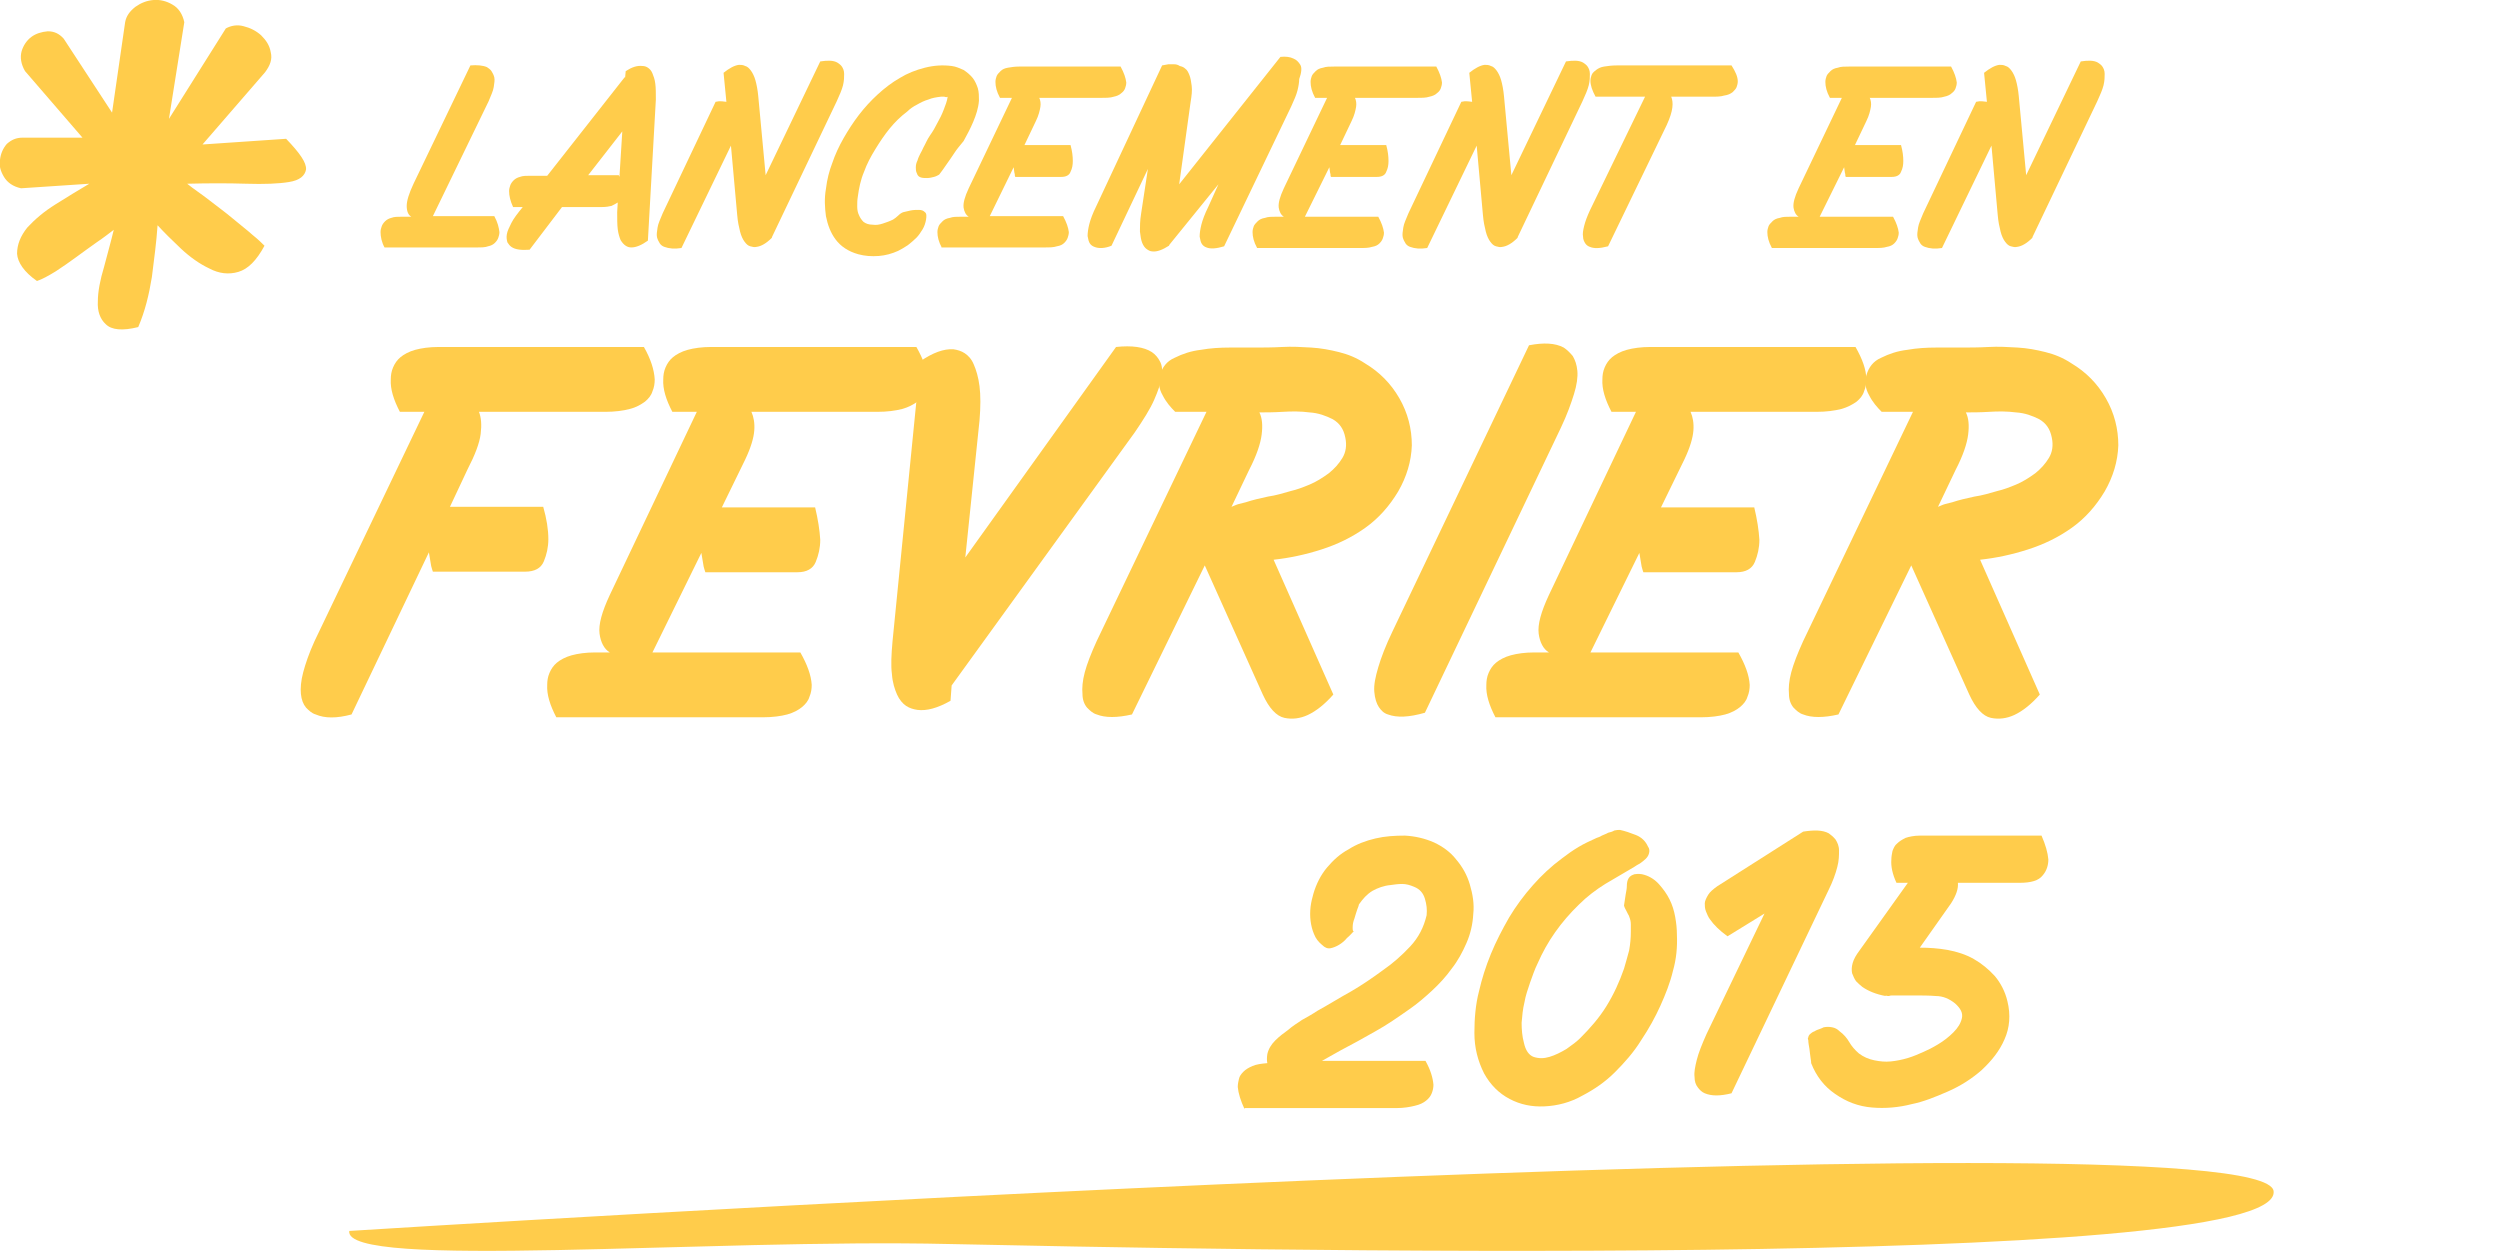
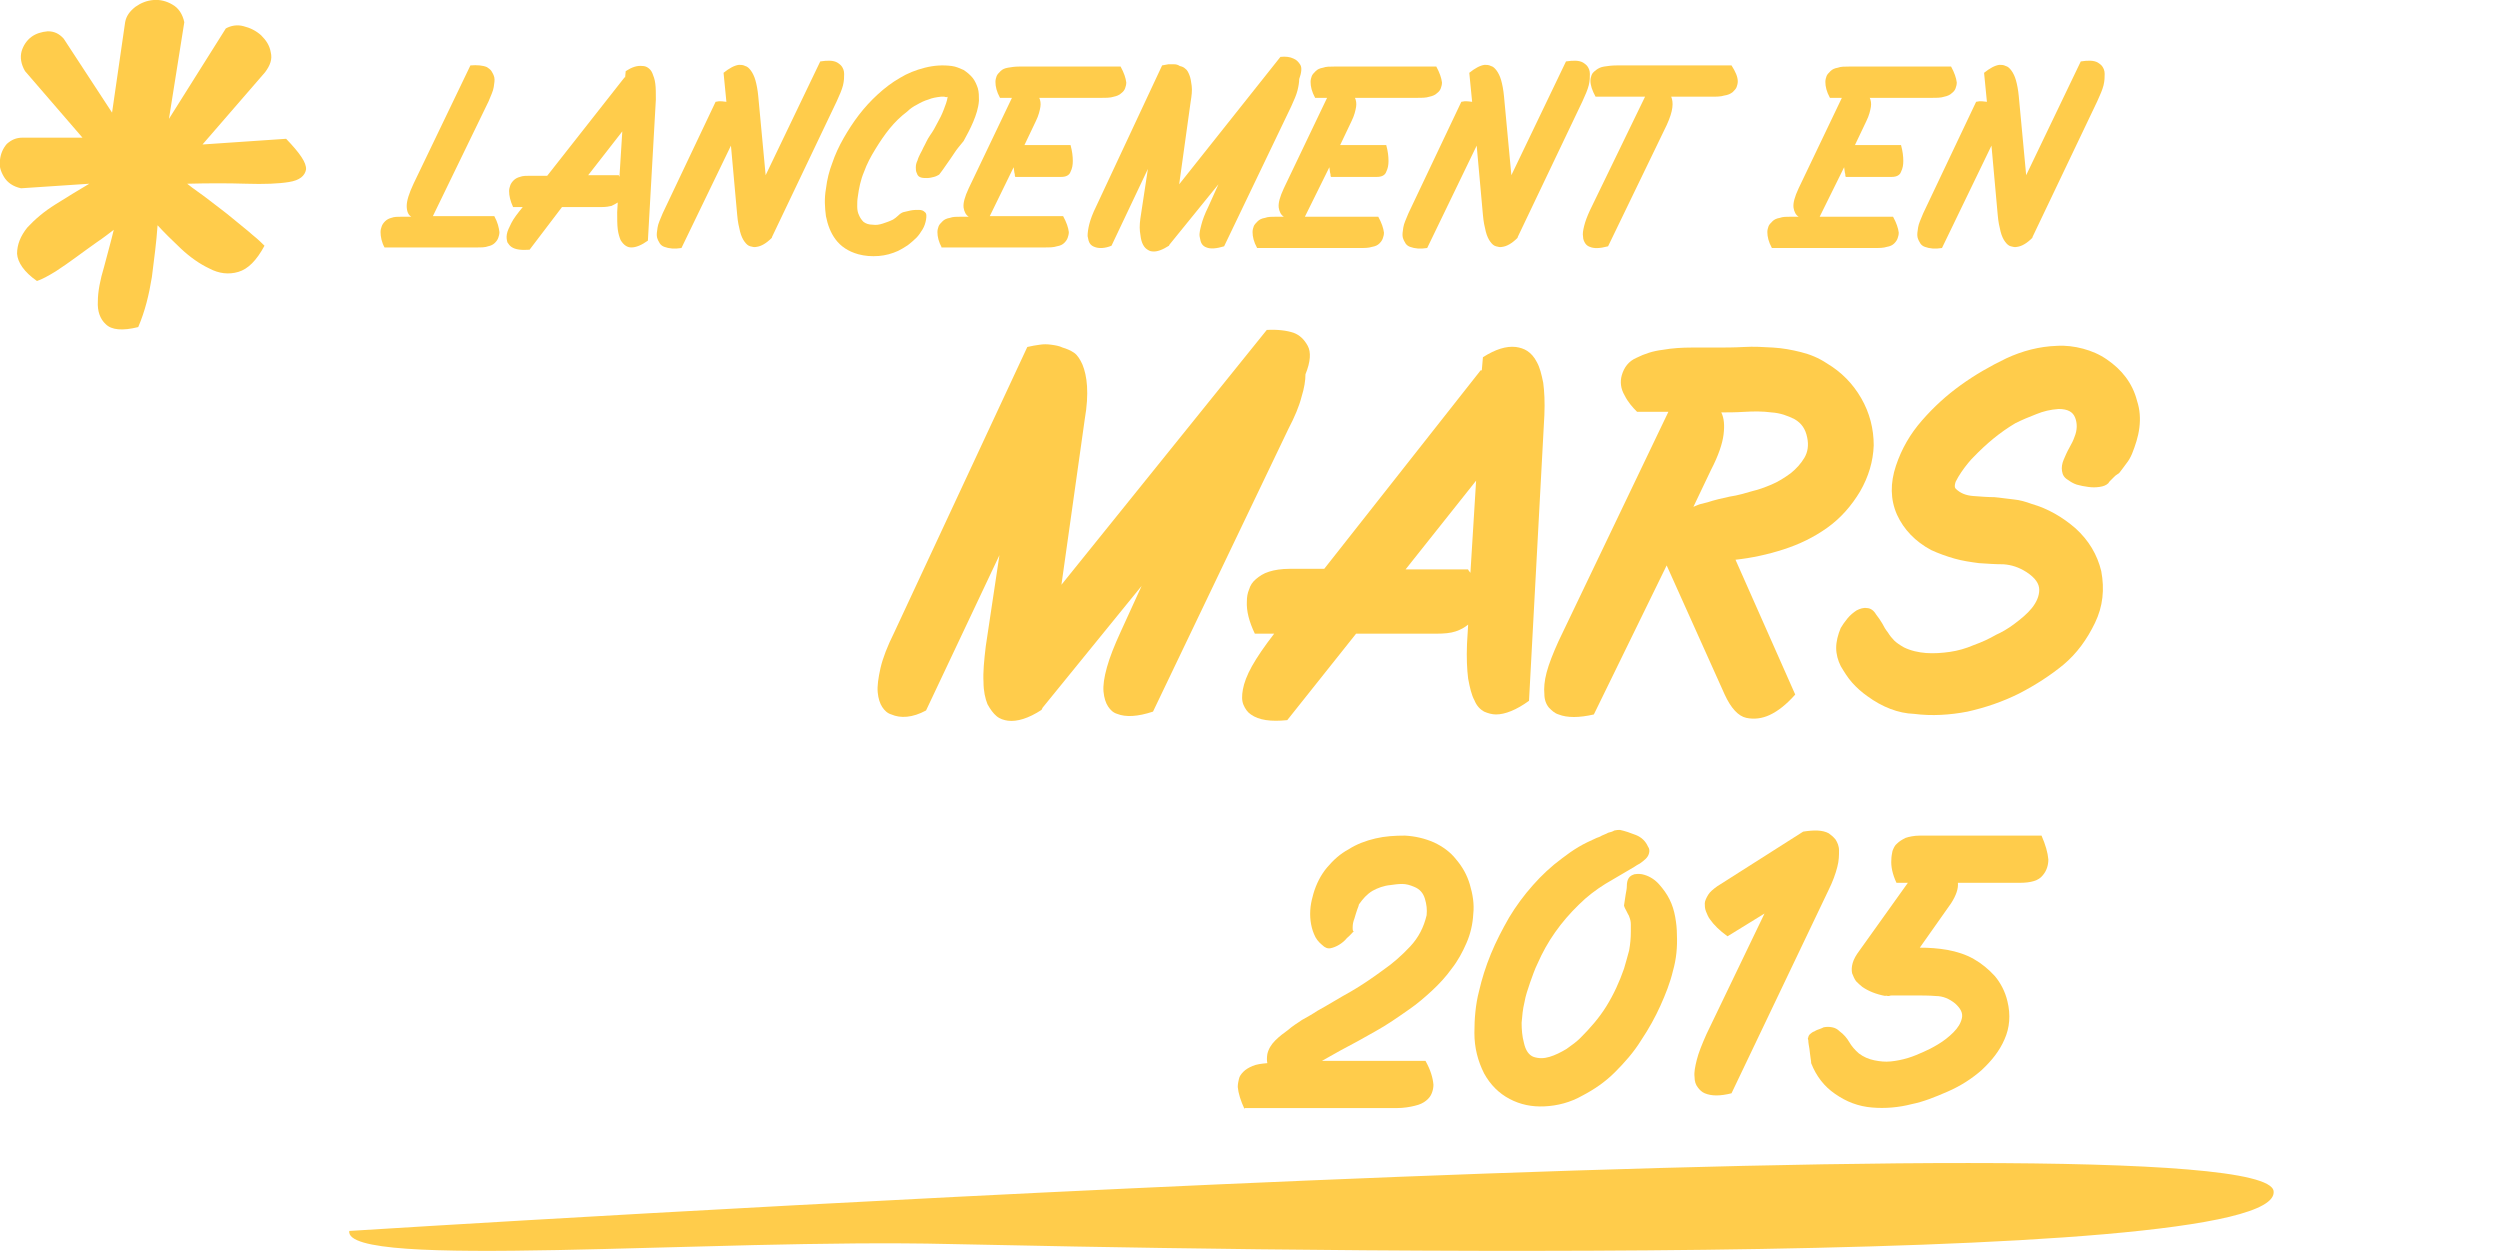
<svg xmlns="http://www.w3.org/2000/svg" version="1.1" id="Layer_1" x="0px" y="0px" viewBox="0 0 439.5 219.9" style="enable-background:new 0 0 439.5 219.9;" xml:space="preserve">
  <style type="text/css">
	.st0{fill:#FFCC4B;}
</style>
  <g>
    <g>
      <path class="st0" d="M66.9,40.8c0-0.4,0.1-0.7,0.2-1c0.1-0.3,0.3-0.6,0.6-0.9c0.3-0.3,0.7-0.5,1.1-0.6c0.5-0.2,1.1-0.2,1.9-0.2    h1.6c-0.5-0.3-0.8-0.9-0.8-1.9c0-0.9,0.4-2.2,1.2-3.9l10-20.8c1.2-0.1,2.2,0,2.9,0.3c0.3,0.2,0.6,0.4,0.8,0.7    c0.2,0.3,0.4,0.7,0.5,1.1c0.1,0.5,0,1-0.1,1.7c-0.1,0.7-0.5,1.5-0.9,2.5L76.1,38h10.8c0.6,1.1,0.8,2,0.9,2.8c0,0.4-0.1,0.7-0.2,1    c-0.1,0.3-0.3,0.6-0.6,0.9c-0.3,0.3-0.7,0.5-1.2,0.6c-0.5,0.2-1.2,0.2-2,0.2H67.6C67.1,42.6,66.9,41.6,66.9,40.8z" />
      <path class="st0" d="M93.1,43.9c-1.4,0.1-2.5,0-3.2-0.5c-0.3-0.2-0.5-0.5-0.7-0.8c-0.1-0.4-0.2-0.8-0.1-1.4c0.1-0.6,0.4-1.2,0.8-2    c0.4-0.8,1.1-1.7,2-2.8h-1.7c-0.5-1.1-0.7-2-0.7-2.8c0-0.4,0.1-0.7,0.2-1c0.1-0.3,0.3-0.6,0.6-0.9c0.3-0.3,0.7-0.5,1.1-0.6    c0.5-0.2,1.1-0.2,1.8-0.2h3l13.6-17.3h0.1l0.1-1.1c1.1-0.7,2-1,2.9-0.9c0.4,0,0.7,0.1,1,0.3c0.3,0.2,0.6,0.5,0.8,1    c0.2,0.5,0.4,1,0.5,1.8c0.1,0.7,0.1,1.7,0.1,2.8l-1.4,24.8c-1.1,0.8-2.1,1.2-2.9,1.2c-0.4,0-0.7-0.1-1-0.3c-0.3-0.2-0.6-0.5-0.9-1    c-0.2-0.5-0.4-1.1-0.5-1.9c-0.1-0.8-0.1-1.8-0.1-3l0.1-1.7c-0.3,0.2-0.7,0.4-1.1,0.6c-0.4,0.1-1,0.2-1.7,0.2h-7L93.1,43.9z     M103.4,30.8h5.4c0,0,0,0.1,0,0.1c0,0,0.1,0.1,0.1,0.2l0.5-8L103.4,30.8z" />
      <path class="st0" d="M116.8,43.4c-0.3-0.1-0.6-0.3-0.8-0.6c-0.2-0.3-0.4-0.7-0.5-1.1c-0.1-0.5,0-1,0.1-1.7    c0.1-0.7,0.5-1.5,0.9-2.5l9.3-19.6c0.2,0,0.4-0.1,0.6-0.1c0.3,0,0.7,0,1.3,0.1l-0.5-5.1c1-0.8,1.9-1.3,2.7-1.4    c0.4,0,0.7,0,1.1,0.2c0.4,0.1,0.7,0.4,1,0.8c0.3,0.4,0.6,1,0.8,1.7c0.2,0.7,0.4,1.7,0.5,2.8l1.3,13.9l9.6-20    c1.3-0.2,2.3-0.2,3,0.2c0.3,0.2,0.6,0.4,0.8,0.7c0.2,0.3,0.4,0.7,0.4,1.3c0,0.5,0,1.2-0.2,2c-0.2,0.8-0.6,1.7-1.1,2.8l-11.4,23.9    v0.1c-1,1-1.9,1.5-2.7,1.6c-0.4,0.1-0.7,0-1.1-0.1s-0.7-0.4-1-0.8s-0.6-1-0.8-1.8s-0.4-1.7-0.5-2.9l-1.1-12.2l-8.7,18    C118.6,43.8,117.6,43.7,116.8,43.4z" />
      <path class="st0" d="M150.9,44.7c-1.8-0.5-3.1-1.4-4-2.6s-1.4-2.6-1.7-4.1c-0.2-1.5-0.3-3.1,0-4.8c0.2-1.7,0.6-3.2,1.1-4.5    c0.5-1.5,1.2-3,2-4.4s1.7-2.8,2.7-4.1c1-1.3,2.1-2.5,3.3-3.6c1.2-1.1,2.5-2.1,3.9-2.9c1.3-0.8,2.8-1.4,4.4-1.8    c1.6-0.4,3.1-0.5,4.7-0.3c0.8,0.1,1.4,0.4,2.1,0.7c0.6,0.4,1.1,0.8,1.6,1.4c0.4,0.5,0.7,1.2,0.9,1.8c0.2,0.7,0.2,1.4,0.2,2.2    c-0.1,1.3-0.5,2.5-1,3.7c-0.5,1.2-1.1,2.3-1.7,3.4c-0.1,0.1-0.4,0.5-0.9,1.1c-0.5,0.6-0.9,1.3-1.4,2c-0.6,0.8-1.2,1.8-2,2.8    c-0.2,0.1-0.5,0.3-0.9,0.4c-0.4,0.1-0.8,0.2-1.2,0.2c-0.4,0-0.8,0-1.1-0.1c-0.3-0.1-0.6-0.3-0.7-0.7c-0.2-0.4-0.2-0.7-0.2-1.1    s0.1-0.8,0.3-1.2c0.1-0.4,0.3-0.8,0.5-1.2c0.2-0.4,0.4-0.7,0.5-1c0.4-0.7,0.7-1.5,1.2-2.2s0.9-1.4,1.3-2.2    c0.4-0.7,0.8-1.5,1.1-2.3c0.3-0.8,0.6-1.5,0.7-2.3c-0.1,0.1-0.3,0.1-0.6,0c-0.3,0-0.5,0-0.6,0c-0.8,0.1-1.5,0.2-2.2,0.5    c-0.7,0.2-1.3,0.5-2,0.9c-0.6,0.3-1.2,0.7-1.7,1.2c-1.2,0.9-2.2,1.9-3.1,3c-0.9,1.1-1.7,2.3-2.5,3.6c-0.8,1.3-1.5,2.6-2,4    c-0.6,1.4-0.9,2.9-1.1,4.4c-0.1,0.6-0.1,1.1-0.1,1.7c0,0.6,0.1,1.1,0.3,1.5c0.2,0.5,0.5,0.9,0.8,1.2c0.4,0.3,0.9,0.5,1.6,0.5    c0.6,0.1,1.2,0,1.8-0.2c0.6-0.2,1.2-0.4,1.8-0.7c0.3-0.2,0.6-0.4,0.9-0.7c0.3-0.3,0.6-0.5,0.9-0.6c0.4-0.1,0.8-0.2,1.3-0.3    c0.5-0.1,1-0.1,1.4-0.1c0.5,0,0.8,0.1,1.1,0.4c0.3,0.2,0.3,0.7,0.2,1.3c-0.1,0.6-0.3,1.2-0.6,1.7c-0.3,0.5-0.7,1.1-1.1,1.5    c-0.5,0.5-1,0.9-1.5,1.3c-0.6,0.4-1.1,0.7-1.7,1c-1.1,0.5-2.2,0.8-3.4,0.9C153.2,45.1,152,45,150.9,44.7z" />
      <path class="st0" d="M165.6,43.6c-0.6-1.1-0.8-2-0.8-2.8c0-0.4,0.1-0.7,0.2-1c0.1-0.3,0.4-0.6,0.7-0.9c0.3-0.3,0.7-0.5,1.3-0.6    c0.5-0.2,1.2-0.2,2-0.2h1.3c-0.5-0.3-0.8-0.9-0.9-1.6c-0.1-0.8,0.2-1.9,0.9-3.4l7.6-15.9h-2.1c-0.6-1.1-0.8-2-0.8-2.8    c0-0.4,0.1-0.7,0.2-1c0.1-0.3,0.4-0.6,0.7-0.9c0.3-0.3,0.7-0.5,1.3-0.6s1.2-0.2,2-0.2H197c0.6,1.1,0.9,2,1,2.8    c0,0.4-0.1,0.7-0.2,1c-0.1,0.3-0.3,0.6-0.7,0.9c-0.3,0.3-0.8,0.5-1.3,0.6c-0.6,0.2-1.3,0.2-2.2,0.2h-10.9c0.2,0.4,0.3,1,0.2,1.6    s-0.3,1.5-0.8,2.5l-2,4.2h8.1c0.3,1.1,0.4,2,0.4,2.8c0,0.7-0.1,1.3-0.4,1.9c-0.2,0.6-0.8,0.9-1.6,0.9h-8.1    c-0.1-0.1-0.1-0.3-0.1-0.5c-0.1-0.2-0.1-0.6-0.2-1.2L174,38h12.9c0.6,1.1,0.9,2,1,2.8c0,0.4-0.1,0.7-0.2,1    c-0.1,0.3-0.3,0.6-0.6,0.9s-0.7,0.5-1.3,0.6c-0.6,0.2-1.3,0.2-2.2,0.2H165.6z" />
-       <path class="st0" d="M192.4,43.4c-0.3-0.1-0.6-0.3-0.8-0.6c-0.2-0.3-0.3-0.7-0.4-1.3c0-0.6,0.1-1.3,0.3-2.1    c0.2-0.8,0.6-1.9,1.2-3.1l11.6-24.8c0.4-0.1,0.7-0.1,1.1-0.2c0.3,0,0.7,0,1,0c0.4,0,0.7,0.1,1,0.3c0.4,0.1,0.7,0.2,1,0.5    c0.3,0.2,0.5,0.6,0.7,1.1c0.2,0.5,0.3,1.1,0.4,1.9c0.1,0.8,0,1.7-0.2,2.9l-2,14.4L225.1,10c0.9-0.1,1.7,0,2.3,0.3    c0.5,0.2,0.9,0.6,1.2,1.1c0.3,0.5,0.2,1.4-0.2,2.5c0,0.5-0.1,1.2-0.3,2c-0.2,0.8-0.6,1.7-1.1,2.8l-11.8,24.6    c-1.3,0.4-2.4,0.5-3.1,0.2c-0.3-0.1-0.6-0.3-0.8-0.6c-0.2-0.3-0.3-0.7-0.4-1.3c0-0.6,0.1-1.3,0.3-2.1c0.2-0.8,0.6-1.9,1.2-3.1    l1.8-4l-8.6,10.6l-0.1,0.2c-1.1,0.7-2.1,1.1-2.9,1c-0.4,0-0.7-0.2-1-0.4c-0.3-0.2-0.6-0.6-0.8-1.1c-0.2-0.5-0.3-1.1-0.4-2    c0-0.8,0-1.9,0.2-3.1l1.2-7.9l-6.4,13.5C194.2,43.7,193.1,43.7,192.4,43.4z" />
+       <path class="st0" d="M192.4,43.4c-0.3-0.1-0.6-0.3-0.8-0.6c-0.2-0.3-0.3-0.7-0.4-1.3c0-0.6,0.1-1.3,0.3-2.1    c0.2-0.8,0.6-1.9,1.2-3.1l11.6-24.8c0.4-0.1,0.7-0.1,1.1-0.2c0.3,0,0.7,0,1,0c0.4,0,0.7,0.1,1,0.3c0.4,0.1,0.7,0.2,1,0.5    c0.3,0.2,0.5,0.6,0.7,1.1c0.2,0.5,0.3,1.1,0.4,1.9s0,1.7-0.2,2.9l-2,14.4L225.1,10c0.9-0.1,1.7,0,2.3,0.3c0.5,0.2,0.9,0.6,1.2,1.1    c0.3,0.5,0.2,1.4-0.2,2.5c0,0.5-0.1,1.2-0.3,2c-0.2,0.8-0.6,1.7-1.1,2.8l-11.8,24.6c-1.3,0.4-2.4,0.5-3.1,0.2    c-0.3-0.1-0.6-0.3-0.8-0.6c-0.2-0.3-0.3-0.7-0.4-1.3s0.1-1.3,0.3-2.1c0.2-0.8,0.6-1.9,1.2-3.1l1.8-4l-8.6,10.6l-0.1,0.2    c-1.1,0.7-2.1,1.1-2.9,1c-0.4,0-0.7-0.2-1-0.4c-0.3-0.2-0.6-0.6-0.8-1.1c-0.2-0.5-0.3-1.1-0.4-2s0-1.9,0.2-3.1l1.2-7.9l-6.4,13.5    C194.2,43.7,193.1,43.7,192.4,43.4z" />
      <path class="st0" d="M221,43.6c-0.6-1.1-0.8-2-0.8-2.8c0-0.4,0.1-0.7,0.2-1c0.1-0.3,0.4-0.6,0.7-0.9c0.3-0.3,0.7-0.5,1.3-0.6    c0.5-0.2,1.2-0.2,2-0.2h1.3c-0.5-0.3-0.8-0.9-0.9-1.6c-0.1-0.8,0.2-1.9,0.9-3.4l7.6-15.9h-2.1c-0.6-1.1-0.8-2-0.8-2.8    c0-0.4,0.1-0.7,0.2-1c0.1-0.3,0.4-0.6,0.7-0.9c0.3-0.3,0.7-0.5,1.3-0.6c0.5-0.2,1.2-0.2,2-0.2h17.9c0.6,1.1,0.9,2,1,2.8    c0,0.4-0.1,0.7-0.2,1c-0.1,0.3-0.3,0.6-0.7,0.9c-0.3,0.3-0.8,0.5-1.3,0.6c-0.6,0.2-1.3,0.2-2.2,0.2h-10.9c0.2,0.4,0.3,1,0.2,1.6    s-0.3,1.5-0.8,2.5l-2,4.2h8.1c0.3,1.1,0.4,2,0.4,2.8c0,0.7-0.1,1.3-0.4,1.9c-0.2,0.6-0.8,0.9-1.6,0.9H234    c-0.1-0.1-0.1-0.3-0.1-0.5c-0.1-0.2-0.1-0.6-0.2-1.2l-4.3,8.7h12.9c0.6,1.1,0.9,2,1,2.8c0,0.4-0.1,0.7-0.2,1    c-0.1,0.3-0.3,0.6-0.6,0.9c-0.3,0.3-0.7,0.5-1.3,0.6c-0.6,0.2-1.3,0.2-2.2,0.2H221z" />
      <path class="st0" d="M247.9,43.4c-0.3-0.1-0.6-0.3-0.8-0.6c-0.2-0.3-0.4-0.7-0.5-1.1c-0.1-0.5,0-1,0.1-1.7    c0.1-0.7,0.5-1.5,0.9-2.5l9.3-19.6c0.2,0,0.4-0.1,0.6-0.1c0.3,0,0.7,0,1.3,0.1l-0.5-5.1c1-0.8,1.9-1.3,2.7-1.4    c0.4,0,0.7,0,1.1,0.2c0.4,0.1,0.7,0.4,1,0.8c0.3,0.4,0.6,1,0.8,1.7c0.2,0.7,0.4,1.7,0.5,2.8l1.3,13.9l9.6-20    c1.3-0.2,2.3-0.2,3,0.2c0.3,0.2,0.6,0.4,0.8,0.7c0.2,0.3,0.4,0.7,0.4,1.3c0,0.5,0,1.2-0.2,2c-0.2,0.8-0.6,1.7-1.1,2.8l-11.4,23.9    v0.1c-1,1-1.9,1.5-2.7,1.6c-0.4,0.1-0.7,0-1.1-0.1c-0.4-0.1-0.7-0.4-1-0.8c-0.3-0.4-0.6-1-0.8-1.8c-0.2-0.8-0.4-1.7-0.5-2.9    l-1.1-12.2l-8.7,18C249.7,43.8,248.7,43.7,247.9,43.4z" />
      <path class="st0" d="M279.5,43.4c-0.3-0.1-0.6-0.3-0.8-0.6c-0.2-0.3-0.4-0.7-0.4-1.2c-0.1-0.5,0-1.1,0.2-1.9s0.5-1.6,1-2.7l9.7-20    h-8.7c-0.6-1.1-0.9-2-0.9-2.8c0-0.4,0.1-0.7,0.2-1c0.1-0.3,0.4-0.6,0.8-0.9c0.4-0.3,0.8-0.5,1.4-0.6s1.4-0.2,2.3-0.2h20.1    c0.7,1.1,1.1,2,1.1,2.8c0,0.4-0.1,0.7-0.2,1c-0.1,0.3-0.4,0.6-0.7,0.9c-0.4,0.3-0.8,0.5-1.5,0.6c-0.6,0.2-1.4,0.2-2.4,0.2h-6.9    c0.2,0.5,0.3,1.1,0.2,1.9s-0.4,1.8-1,3.1l-10.3,21.3C281.2,43.7,280.2,43.7,279.5,43.4z" />
      <path class="st0" d="M311.5,43.6c-0.6-1.1-0.8-2-0.8-2.8c0-0.4,0.1-0.7,0.2-1c0.1-0.3,0.4-0.6,0.7-0.9c0.3-0.3,0.7-0.5,1.3-0.6    c0.5-0.2,1.2-0.2,2-0.2h1.3c-0.5-0.3-0.8-0.9-0.9-1.6c-0.1-0.8,0.2-1.9,0.9-3.4l7.6-15.9h-2.1c-0.6-1.1-0.8-2-0.8-2.8    c0-0.4,0.1-0.7,0.2-1c0.1-0.3,0.4-0.6,0.7-0.9c0.3-0.3,0.7-0.5,1.3-0.6c0.5-0.2,1.2-0.2,2-0.2h17.9c0.6,1.1,0.9,2,1,2.8    c0,0.4-0.1,0.7-0.2,1c-0.1,0.3-0.3,0.6-0.7,0.9c-0.3,0.3-0.8,0.5-1.3,0.6c-0.6,0.2-1.3,0.2-2.2,0.2h-10.9c0.2,0.4,0.3,1,0.2,1.6    s-0.3,1.5-0.8,2.5l-2,4.2h8.1c0.3,1.1,0.4,2,0.4,2.8c0,0.7-0.1,1.3-0.4,1.9c-0.2,0.6-0.8,0.9-1.6,0.9h-8.1    c-0.1-0.1-0.1-0.3-0.1-0.5c-0.1-0.2-0.1-0.6-0.2-1.2l-4.3,8.7h12.9c0.6,1.1,0.9,2,1,2.8c0,0.4-0.1,0.7-0.2,1    c-0.1,0.3-0.3,0.6-0.6,0.9c-0.3,0.3-0.7,0.5-1.3,0.6c-0.6,0.2-1.3,0.2-2.2,0.2H311.5z" />
      <path class="st0" d="M338.4,43.4c-0.3-0.1-0.6-0.3-0.8-0.6c-0.2-0.3-0.4-0.7-0.5-1.1c-0.1-0.5,0-1,0.1-1.7    c0.1-0.7,0.5-1.5,0.9-2.5l9.3-19.6c0.2,0,0.4-0.1,0.6-0.1c0.3,0,0.7,0,1.3,0.1l-0.5-5.1c1-0.8,1.9-1.3,2.7-1.4    c0.4,0,0.7,0,1.1,0.2c0.4,0.1,0.7,0.4,1,0.8c0.3,0.4,0.6,1,0.8,1.7c0.2,0.7,0.4,1.7,0.5,2.8l1.3,13.9l9.6-20    c1.3-0.2,2.3-0.2,3,0.2c0.3,0.2,0.6,0.4,0.8,0.7c0.2,0.3,0.4,0.7,0.4,1.3c0,0.5,0,1.2-0.2,2c-0.2,0.8-0.6,1.7-1.1,2.8l-11.4,23.9    v0.1c-1,1-1.9,1.5-2.7,1.6c-0.4,0.1-0.7,0-1.1-0.1c-0.4-0.1-0.7-0.4-1-0.8c-0.3-0.4-0.6-1-0.8-1.8c-0.2-0.8-0.4-1.7-0.5-2.9    l-1.1-12.2l-8.7,18C340.2,43.8,339.2,43.7,338.4,43.4z" />
    </g>
    <g>
      <path class="st0" d="M218.8,195c-0.7-1.5-1.1-2.8-1.2-3.9c0-0.5,0.1-1,0.2-1.4c0.1-0.5,0.4-0.9,0.8-1.3c0.4-0.4,0.9-0.7,1.6-1    c0.7-0.3,1.5-0.4,2.6-0.5c-0.1-0.4-0.1-1,0-1.6c0.2-0.9,0.7-1.7,1.4-2.4s1.5-1.3,2.2-1.8c0.8-0.7,1.6-1.2,2.5-1.8    c0.9-0.5,1.8-1,2.7-1.6c2-1.1,3.9-2.3,5.9-3.4c1.9-1.1,3.8-2.4,5.7-3.8c1.6-1.1,3.2-2.5,4.7-4.1c1.5-1.6,2.4-3.4,2.9-5.5    c0.1-1,0-1.9-0.3-2.9c-0.3-1-0.9-1.7-1.9-2.1c-0.7-0.3-1.4-0.5-2.1-0.5c-0.7,0-1.4,0.1-2.1,0.2c-1.1,0.1-2.2,0.5-3.1,1    c-1,0.6-1.7,1.4-2.4,2.4c0,0.1-0.1,0.4-0.3,0.9c-0.2,0.5-0.3,1-0.5,1.6c-0.2,0.5-0.3,1-0.3,1.5c0,0.5,0,0.7,0.2,0.7    c-0.3,0.3-0.7,0.8-1.2,1.2c-0.4,0.5-0.9,0.9-1.4,1.2c-0.5,0.3-1,0.5-1.5,0.6c-0.5,0.1-1-0.1-1.5-0.6c-0.6-0.5-1.1-1.1-1.4-1.9    c-0.3-0.7-0.5-1.5-0.6-2.3c-0.1-0.8-0.1-1.6,0-2.5c0.1-0.8,0.3-1.6,0.5-2.3c0.5-1.7,1.3-3.3,2.4-4.6c1.1-1.3,2.3-2.4,3.8-3.2    c1.4-0.9,3-1.5,4.7-1.9c1.7-0.4,3.4-0.5,5.2-0.5c1.8,0.1,3.5,0.5,5.1,1.2c1.5,0.7,2.9,1.7,3.9,3c1.1,1.3,1.9,2.7,2.4,4.4    s0.8,3.4,0.6,5.2c-0.1,1.8-0.5,3.5-1.2,5.1c-0.7,1.6-1.5,3.1-2.6,4.5c-1,1.4-2.2,2.7-3.5,3.9c-1.3,1.2-2.6,2.3-3.9,3.2    c-2,1.4-4,2.8-6,3.9c-2.1,1.2-4.1,2.3-6.2,3.4l-3.2,1.8h18.2c0.9,1.6,1.3,3,1.4,4.2c0,0.5-0.1,1-0.3,1.5c-0.2,0.5-0.5,0.9-1,1.3    c-0.5,0.4-1.1,0.7-2,0.9c-0.8,0.2-1.9,0.4-3.2,0.4H218.8z" />
      <path class="st0" d="M271.5,194.5c-2.2,0.1-4.2-0.3-6.1-1.3c-1.9-1-3.4-2.5-4.5-4.5c-1.1-2.2-1.7-4.5-1.7-7.1c0-2.5,0.2-5,0.8-7.3    c0.5-2.2,1.2-4.4,2.1-6.6c0.9-2.2,2-4.3,3.2-6.4c1.2-2,2.6-3.9,4.2-5.7c1.5-1.7,3.2-3.3,5.1-4.7c0.9-0.7,1.9-1.4,2.9-2    c1-0.6,2.1-1.1,3.2-1.6c0.3-0.1,0.6-0.2,0.9-0.4c0.4-0.2,0.8-0.3,1.1-0.5c0.4-0.1,0.8-0.2,1.1-0.4c0.4-0.1,0.7-0.1,1-0.1    c0.9,0.2,1.8,0.5,2.8,0.9c1,0.4,1.7,1.1,2.1,2c0.3,0.4,0.3,0.8,0.2,1.2c-0.1,0.4-0.3,0.7-0.6,1c-0.3,0.3-0.6,0.5-1,0.8    c-0.4,0.2-0.7,0.4-1,0.6c-1.7,1-3.4,2-5.1,3c-1.6,1-3.2,2.2-4.6,3.6c-3.2,3.1-5.6,6.5-7.3,10.4c-0.5,1-0.9,2.2-1.3,3.3    c-0.4,1.2-0.8,2.3-1,3.5c-0.3,1.2-0.4,2.4-0.5,3.6c0,1.2,0.1,2.4,0.4,3.5c0.3,1.4,0.9,2.2,1.7,2.5c0.9,0.3,1.8,0.3,2.8,0    c1-0.3,2-0.8,3-1.4c1-0.7,1.8-1.3,2.4-1.9c1.7-1.7,3.3-3.5,4.6-5.6c1.3-2.1,2.3-4.3,3.1-6.6c0.3-1,0.6-2.1,0.9-3.2    c0.2-1.1,0.3-2.2,0.3-3.3c0-0.4,0-0.9,0-1.3c0-0.5-0.1-0.9-0.3-1.4c0-0.1-0.1-0.2-0.2-0.4c-0.1-0.2-0.2-0.4-0.3-0.6    c-0.1-0.2-0.3-0.5-0.4-0.9c0.1-0.7,0.2-1.4,0.3-2c0.1-0.5,0.2-1,0.2-1.5c0-0.5,0.1-0.7,0.1-0.8c0.2-0.7,0.6-1,1.2-1.2    c0.6-0.1,1.2-0.1,1.8,0.1c1,0.3,1.9,0.9,2.6,1.7c0.7,0.8,1.3,1.6,1.8,2.6c0.5,1,0.8,2,1,3.1c0.2,1.1,0.3,2.1,0.3,3.1    c0.1,2.2-0.1,4.3-0.7,6.4c-0.5,2.1-1.3,4.1-2.2,6.1c-0.9,2-2,4-3.4,6.1c-1.3,2.1-2.9,3.9-4.6,5.6c-1.7,1.7-3.6,3-5.7,4.1    C276.1,193.8,273.8,194.4,271.5,194.5z" />
      <path class="st0" d="M299.7,192.2c-0.5-0.2-0.9-0.6-1.2-1c-0.4-0.5-0.6-1.1-0.6-1.9c-0.1-0.8,0.1-1.8,0.4-3    c0.3-1.2,0.9-2.7,1.7-4.5l10.2-21.2l-6.5,4c-1.4-1-2.4-2-3.1-3c-0.3-0.4-0.5-0.9-0.7-1.4s-0.2-1-0.2-1.4s0.3-1,0.6-1.5    c0.3-0.5,0.9-1,1.6-1.5l15.1-9.6c1.9-0.3,3.4-0.3,4.5,0.3c0.4,0.3,0.8,0.6,1.2,1.1c0.3,0.5,0.6,1.1,0.6,1.9s0,1.8-0.3,2.9    c-0.3,1.2-0.8,2.6-1.6,4.2l-17,35.6C302.4,192.7,300.9,192.7,299.7,192.2z" />
      <path class="st0" d="M317.9,182.4c0-0.2,0.1-0.4,0.3-0.6c0.2-0.2,0.5-0.4,0.8-0.5c0.3-0.2,0.6-0.3,0.9-0.4    c0.3-0.1,0.5-0.2,0.7-0.3c0.5-0.1,1-0.1,1.5,0c0.5,0.1,0.9,0.3,1.3,0.7c0.7,0.5,1.3,1.2,1.7,1.9c0.4,0.7,1,1.4,1.7,2    c0.8,0.6,1.7,1,2.7,1.2c1,0.2,1.9,0.3,2.9,0.2s2-0.3,3-0.6c1-0.3,1.9-0.7,2.8-1.1c0.7-0.3,1.5-0.7,2.5-1.3c1-0.6,1.9-1.3,2.7-2.1    s1.3-1.6,1.5-2.5c0.2-0.9-0.2-1.7-1.2-2.6c-1-0.8-2.1-1.3-3.4-1.3c-1.2-0.1-2.5-0.1-3.7-0.1h-3.9c-0.2,0-0.4,0-0.6,0.1    c-0.2,0-0.4,0-0.6-0.1v0.1c-1.7-0.3-3.1-0.9-4.1-1.6c-0.4-0.3-0.8-0.7-1.1-1c-0.3-0.4-0.5-0.9-0.7-1.4c-0.1-0.5-0.1-1.1,0.1-1.8    c0.2-0.7,0.6-1.4,1.2-2.2l8.5-11.9h-2c-0.7-1.5-1-2.9-0.9-4.1c0-0.5,0.1-1,0.2-1.5c0.2-0.5,0.4-1,0.8-1.3c0.4-0.4,0.9-0.7,1.5-1    c0.6-0.2,1.5-0.4,2.5-0.4h21.4c0.7,1.6,1.1,3,1.2,4.2c0,1-0.3,2-1,2.8c-0.7,0.9-2,1.3-4.1,1.3h-10.8c0.1,1-0.3,2.2-1.2,3.6    l-5.5,7.8c1.6,0,3.2,0.1,4.9,0.4c1.6,0.3,3.2,0.8,4.6,1.6c1.4,0.8,2.6,1.8,3.7,3c1,1.2,1.8,2.7,2.2,4.4c0.6,2.4,0.4,4.7-0.5,6.7    c-0.9,2.1-2.3,3.8-4,5.4c-1.7,1.5-3.7,2.8-6,3.8s-4.3,1.8-6.3,2.2c-2.3,0.6-4.7,0.8-7,0.6c-2.4-0.2-4.5-1-6.5-2.4    c-1.9-1.3-3.3-3.1-4.2-5.4c0-0.1,0-0.4-0.1-0.9s-0.1-1-0.2-1.6c-0.1-0.6-0.2-1.1-0.2-1.5C317.8,182.6,317.8,182.4,317.9,182.4z" />
    </g>
    <path class="st0" d="M61.4,216.4c0,0,336.5-21.3,338.3-7c1.8,14.2-190.7,10.2-232.8,9.3C124.8,217.7,60.4,223.3,61.4,216.4z" />
    <g>
-       <path class="st0" d="M55.5,125.6c-0.7-0.2-1.2-0.7-1.7-1.2c-0.5-0.6-0.8-1.4-0.9-2.4c-0.1-1,0-2.3,0.4-3.8s1-3.3,2-5.5l19.3-40.3    h-4.3c-1.1-2.1-1.7-4-1.6-5.7c0-0.7,0.1-1.4,0.4-2.1c0.3-0.7,0.7-1.3,1.3-1.8c0.6-0.5,1.5-1,2.6-1.3c1.1-0.3,2.5-0.5,4.1-0.5h36.1    c1.2,2.1,1.8,4,1.9,5.7c0,0.7-0.1,1.4-0.4,2.1c-0.2,0.7-0.7,1.3-1.3,1.8c-0.7,0.5-1.5,1-2.7,1.3c-1.1,0.3-2.6,0.5-4.3,0.5H84.2    c0.4,1,0.5,2.3,0.3,3.9c-0.2,1.6-1,3.7-2.3,6.2l-3.1,6.6h16.4c0.6,2.1,0.9,4,0.9,5.7c0,1.4-0.3,2.7-0.8,3.9    c-0.5,1.2-1.6,1.8-3.3,1.8H76.1c-0.1-0.3-0.2-0.6-0.3-1c-0.1-0.5-0.2-1.3-0.4-2.4l-13.6,28.5C59.2,126.3,57.1,126.3,55.5,125.6z" />
-       <path class="st0" d="M97.8,126.1c-1.1-2.1-1.7-4-1.6-5.7c0-0.7,0.1-1.4,0.4-2.1c0.3-0.7,0.7-1.3,1.3-1.8c0.6-0.5,1.5-1,2.6-1.3    c1.1-0.3,2.5-0.5,4.1-0.5h2.6c-1-0.6-1.6-1.8-1.8-3.3c-0.2-1.6,0.4-3.8,1.8-6.8l15.3-32.2h-4.3c-1.1-2.1-1.7-4-1.6-5.7    c0-0.7,0.1-1.4,0.4-2.1c0.3-0.7,0.7-1.3,1.3-1.8c0.6-0.5,1.5-1,2.6-1.3c1.1-0.3,2.5-0.5,4.1-0.5h36.1c1.2,2.1,1.9,4,1.9,5.7    c0,0.7-0.1,1.4-0.4,2.1c-0.2,0.7-0.7,1.3-1.3,1.8c-0.7,0.5-1.6,1-2.7,1.3c-1.2,0.3-2.6,0.5-4.4,0.5h-22.1c0.4,0.9,0.6,2,0.5,3.3    c-0.1,1.3-0.6,3-1.6,5.1l-4.1,8.4h16.4c0.5,2.1,0.8,4,0.9,5.7c0,1.4-0.3,2.7-0.8,3.9c-0.5,1.2-1.6,1.8-3.2,1.8H124    c-0.1-0.3-0.2-0.6-0.3-1c-0.1-0.5-0.2-1.3-0.4-2.4l-8.6,17.5h26c1.2,2.1,1.9,4,2,5.7c0,0.7-0.1,1.4-0.4,2.1    c-0.2,0.7-0.7,1.3-1.3,1.8c-0.6,0.5-1.5,1-2.6,1.3c-1.1,0.3-2.6,0.5-4.3,0.5H97.8z" />
-       <path class="st0" d="M161.3,124.8c-0.7-0.1-1.4-0.3-2-0.7c-0.6-0.4-1.2-1.1-1.6-2c-0.4-0.9-0.8-2.1-0.9-3.6    c-0.2-1.5-0.1-3.4,0.1-5.7l4.9-49.3c2.2-1.5,4.1-2.2,5.8-2.1c0.7,0.1,1.4,0.3,2,0.7c0.6,0.4,1.2,1,1.6,2c0.4,0.9,0.8,2.2,1,3.8    c0.2,1.6,0.2,3.6,0,6L169.7,98l26.5-37c2.8-0.3,4.9,0,6.3,0.9c0.6,0.4,1.1,1,1.4,1.6c0.4,0.7,0.5,1.6,0.3,2.7    c-0.1,1.1-0.6,2.5-1.3,4.1c-0.7,1.6-1.9,3.5-3.4,5.7l-32.2,44.5l-0.2,2.7C164.8,124.5,162.9,125,161.3,124.8z" />
-       <path class="st0" d="M199,125.6c-2.6,0.6-4.7,0.6-6.2,0c-0.7-0.2-1.2-0.7-1.7-1.2c-0.5-0.6-0.8-1.4-0.8-2.4c-0.1-1,0-2.3,0.4-3.8    s1.1-3.3,2.1-5.5l19.3-40.3h-5.5c-0.8-0.8-1.6-1.7-2.2-2.9c-0.7-1.2-0.8-2.4-0.5-3.5c0.4-1.4,1.2-2.5,2.6-3.1    c1.4-0.7,2.9-1.2,4.6-1.4c1.7-0.3,3.4-0.4,5.1-0.4c1.7,0,3.1,0,4.1,0c1.7,0,3.3,0,5.1-0.1c1.7-0.1,3.4,0,5.1,0.1    c1.7,0.1,3.3,0.4,4.9,0.8c1.6,0.4,3.1,1,4.6,2c2.5,1.5,4.5,3.5,6,6.1c1.5,2.6,2.2,5.4,2.2,8.3c-0.1,2.8-0.9,5.5-2.4,8.1    c-1.5,2.5-3.4,4.7-5.8,6.4c-2.4,1.7-4.9,2.9-7.7,3.8c-2.8,0.9-5.6,1.5-8.4,1.8l10.5,23.7c-1.5,1.7-3,2.9-4.5,3.6    c-1.3,0.6-2.7,0.8-4.1,0.5c-1.4-0.3-2.7-1.7-3.8-4.1l-10.2-22.7L199,125.6z M221.4,72.5c0.5,1,0.6,2.3,0.4,3.9    c-0.2,1.6-0.9,3.7-2.2,6.2l-3.1,6.5c0.5-0.2,0.9-0.4,1.3-0.5c0.4-0.1,0.8-0.2,1.2-0.3c1.2-0.4,2.5-0.7,3.9-1    c1.4-0.2,2.7-0.6,4.1-1c0.9-0.2,2-0.6,3.2-1.1c1.2-0.5,2.3-1.2,3.4-2c1-0.8,1.8-1.7,2.4-2.7c0.6-1,0.8-2.2,0.5-3.6    c-0.3-1.5-1-2.5-2.2-3.2c-1.2-0.6-2.5-1.1-4.1-1.2c-1.5-0.2-3.1-0.2-4.7-0.1c-1.6,0.1-3,0.1-4.1,0.1H221.4z" />
-       <path class="st0" d="M244,125.6c-0.7-0.2-1.2-0.7-1.6-1.3c-0.4-0.6-0.7-1.5-0.8-2.7s0.2-2.6,0.7-4.3c0.5-1.7,1.3-3.8,2.5-6.3    l24-50.3c2.6-0.5,4.6-0.4,6.1,0.4c0.6,0.4,1.1,0.9,1.6,1.5c0.4,0.7,0.7,1.5,0.8,2.6c0.1,1.1-0.1,2.5-0.6,4.1s-1.2,3.6-2.3,5.9    l-23.9,50.1C247.7,126.1,245.6,126.2,244,125.6z" />
-       <path class="st0" d="M262.9,126.1c-1.1-2.1-1.7-4-1.6-5.7c0-0.7,0.1-1.4,0.4-2.1c0.3-0.7,0.7-1.3,1.3-1.8c0.6-0.5,1.5-1,2.6-1.3    c1.1-0.3,2.5-0.5,4.1-0.5h2.6c-1-0.6-1.6-1.8-1.8-3.3c-0.2-1.6,0.4-3.8,1.8-6.8l15.3-32.2h-4.3c-1.1-2.1-1.7-4-1.6-5.7    c0-0.7,0.1-1.4,0.4-2.1c0.3-0.7,0.7-1.3,1.3-1.8c0.6-0.5,1.5-1,2.6-1.3c1.1-0.3,2.5-0.5,4.1-0.5h36.1c1.2,2.1,1.9,4,1.9,5.7    c0,0.7-0.1,1.4-0.4,2.1c-0.2,0.7-0.7,1.3-1.3,1.8c-0.7,0.5-1.6,1-2.7,1.3c-1.2,0.3-2.6,0.5-4.4,0.5h-22.1c0.4,0.9,0.6,2,0.5,3.3    c-0.1,1.3-0.6,3-1.6,5.1l-4.1,8.4h16.4c0.5,2.1,0.8,4,0.9,5.7c0,1.4-0.3,2.7-0.8,3.9c-0.5,1.2-1.6,1.8-3.2,1.8h-16.4    c-0.1-0.3-0.2-0.6-0.3-1c-0.1-0.5-0.2-1.3-0.4-2.4l-8.6,17.5h26c1.2,2.1,1.9,4,2,5.7c0,0.7-0.1,1.4-0.4,2.1    c-0.2,0.7-0.7,1.3-1.3,1.8c-0.6,0.5-1.5,1-2.6,1.3c-1.1,0.3-2.6,0.5-4.3,0.5H262.9z" />
-       <path class="st0" d="M323.2,125.6c-2.6,0.6-4.7,0.6-6.2,0c-0.7-0.2-1.2-0.7-1.7-1.2c-0.5-0.6-0.8-1.4-0.8-2.4    c-0.1-1,0-2.3,0.4-3.8s1.1-3.3,2.1-5.5l19.3-40.3h-5.5c-0.8-0.8-1.6-1.7-2.2-2.9c-0.7-1.2-0.8-2.4-0.5-3.5    c0.4-1.4,1.2-2.5,2.6-3.1c1.4-0.7,2.9-1.2,4.6-1.4c1.7-0.3,3.4-0.4,5.1-0.4c1.7,0,3.1,0,4.1,0c1.7,0,3.3,0,5.1-0.1    c1.7-0.1,3.4,0,5.1,0.1c1.7,0.1,3.3,0.4,4.9,0.8c1.6,0.4,3.1,1,4.6,2c2.5,1.5,4.5,3.5,6,6.1c1.5,2.6,2.2,5.4,2.2,8.3    c-0.1,2.8-0.9,5.5-2.4,8.1c-1.5,2.5-3.4,4.7-5.8,6.4c-2.4,1.7-4.9,2.9-7.7,3.8c-2.8,0.9-5.6,1.5-8.4,1.8l10.5,23.7    c-1.5,1.7-3,2.9-4.5,3.6c-1.3,0.6-2.7,0.8-4.1,0.5c-1.4-0.3-2.7-1.7-3.8-4.1l-10.2-22.7L323.2,125.6z M345.6,72.5    c0.5,1,0.6,2.3,0.4,3.9c-0.2,1.6-0.9,3.7-2.2,6.2l-3.1,6.5c0.5-0.2,0.9-0.4,1.3-0.5c0.4-0.1,0.8-0.2,1.2-0.3    c1.2-0.4,2.5-0.7,3.9-1c1.4-0.2,2.7-0.6,4.1-1c0.9-0.2,2-0.6,3.2-1.1c1.2-0.5,2.3-1.2,3.4-2c1-0.8,1.8-1.7,2.4-2.7    c0.6-1,0.8-2.2,0.5-3.6c-0.3-1.5-1-2.5-2.2-3.2c-1.2-0.6-2.5-1.1-4.1-1.2c-1.5-0.2-3.1-0.2-4.7-0.1c-1.6,0.1-3,0.1-4.1,0.1H345.6z    " />
+       <path class="st0" d="M156.7,125.6c-0.7-0.2-1.2-0.7-1.6-1.3s-0.7-1.5-0.8-2.6c-0.1-1.1,0.1-2.5,0.5-4.3c0.4-1.7,1.2-3.8,2.4-6.2    l23.4-50.2c0.8-0.2,1.5-0.3,2.2-0.4c0.6-0.1,1.3-0.1,2,0c0.7,0.1,1.4,0.2,2,0.5c0.7,0.2,1.4,0.5,2,0.9c0.6,0.4,1.1,1.2,1.5,2.1    c0.4,1,0.7,2.2,0.8,3.8c0.1,1.6,0,3.5-0.4,5.8l-4.1,29.1l36.1-44.8c1.9-0.1,3.5,0.1,4.7,0.5c1.1,0.4,1.9,1.2,2.5,2.3    c0.6,1.1,0.5,2.8-0.4,5c0,1.1-0.2,2.4-0.7,4c-0.4,1.6-1.2,3.5-2.3,5.6l-23.8,49.7c-2.7,0.9-4.8,1-6.3,0.4    c-0.7-0.2-1.2-0.7-1.6-1.3c-0.4-0.6-0.7-1.5-0.8-2.6c-0.1-1.1,0.1-2.5,0.6-4.3s1.3-3.8,2.4-6.2l3.7-8.1l-17.4,21.4l-0.2,0.4    c-2.3,1.5-4.3,2.1-5.9,1.9c-0.7-0.1-1.4-0.3-2-0.8s-1.1-1.2-1.6-2.1c-0.4-1-0.7-2.3-0.7-3.9c-0.1-1.7,0.1-3.8,0.4-6.3l2.4-16    l-12.9,27.3C160.4,126.2,158.3,126.3,156.7,125.6z" />
+       <path class="st0" d="M226.3,126.6c-2.9,0.3-5,0-6.4-1c-0.6-0.4-1-1-1.3-1.7s-0.3-1.6-0.1-2.7c0.2-1.1,0.7-2.5,1.6-4.1    c0.9-1.6,2.2-3.5,3.9-5.7h-3.4c-1-2.1-1.5-4-1.4-5.7c0-0.7,0.1-1.4,0.4-2.1c0.2-0.7,0.6-1.3,1.2-1.8c0.6-0.5,1.3-1,2.3-1.3    c0.9-0.3,2.2-0.5,3.6-0.5h6.1l27.5-34.9h0.2l0.2-2.3c2.2-1.4,4.1-2,5.8-1.8c0.7,0.1,1.4,0.3,2,0.7c0.6,0.4,1.2,1,1.7,2    c0.5,0.9,0.8,2.1,1.1,3.6c0.2,1.5,0.3,3.4,0.2,5.7l-2.7,50.2c-2.2,1.6-4.2,2.4-5.8,2.4c-0.7,0-1.4-0.2-2.1-0.5    c-0.7-0.4-1.3-1-1.7-2c-0.5-0.9-0.8-2.2-1.1-3.8c-0.2-1.6-0.3-3.6-0.2-6.1l0.2-3.4c-0.6,0.5-1.3,0.9-2.2,1.2    c-0.9,0.3-2,0.4-3.4,0.4h-14.1L226.3,126.6z M247.1,100.1h11c0,0.1,0,0.1,0.1,0.2c0.1,0.1,0.1,0.2,0.3,0.4l1-16.2L247.1,100.1z" />
+       <path class="st0" d="M280.2,125.6c-2.6,0.6-4.7,0.6-6.2,0c-0.7-0.2-1.2-0.7-1.7-1.2c-0.5-0.6-0.8-1.4-0.8-2.4    c-0.1-1,0-2.3,0.4-3.8s1.1-3.3,2.1-5.5l19.3-40.3h-5.5c-0.8-0.8-1.6-1.7-2.2-2.9c-0.7-1.2-0.8-2.4-0.5-3.5    c0.4-1.4,1.2-2.5,2.6-3.1c1.4-0.7,2.9-1.2,4.6-1.4c1.7-0.3,3.4-0.4,5.1-0.4c1.7,0,3.1,0,4.1,0c1.7,0,3.3,0,5.1-0.1    c1.7-0.1,3.4,0,5.1,0.1c1.7,0.1,3.3,0.4,4.9,0.8c1.6,0.4,3.1,1,4.6,2c2.5,1.5,4.5,3.5,6,6.1c1.5,2.6,2.2,5.4,2.2,8.3    c-0.1,2.8-0.9,5.5-2.4,8.1c-1.5,2.5-3.4,4.7-5.8,6.4c-2.4,1.7-4.9,2.9-7.7,3.8c-2.8,0.9-5.6,1.5-8.4,1.8l10.5,23.7    c-1.5,1.7-3,2.9-4.5,3.6c-1.3,0.6-2.7,0.8-4.1,0.5c-1.4-0.3-2.7-1.7-3.8-4.1l-10.2-22.7L280.2,125.6z M302.6,72.5    c0.5,1,0.6,2.3,0.4,3.9c-0.2,1.6-0.9,3.7-2.2,6.2l-3.1,6.5c0.5-0.2,0.9-0.4,1.3-0.5c0.4-0.1,0.8-0.2,1.2-0.3    c1.2-0.4,2.5-0.7,3.9-1c1.4-0.2,2.7-0.6,4.1-1c0.9-0.2,2-0.6,3.2-1.1c1.2-0.5,2.3-1.2,3.4-2c1-0.8,1.8-1.7,2.4-2.7    c0.6-1,0.8-2.2,0.5-3.6c-0.3-1.5-1-2.5-2.2-3.2c-1.2-0.6-2.5-1.1-4.1-1.2c-1.5-0.2-3.1-0.2-4.7-0.1c-1.6,0.1-3,0.1-4.1,0.1H302.6z    " />
+       <path class="st0" d="M328.3,122.4c-1-0.7-1.9-1.5-2.7-2.4c-0.8-0.9-1.4-1.9-2-2.9c-0.5-1-0.8-2.1-0.8-3.2c0-1.1,0.3-2.3,0.8-3.5    c0.3-0.5,0.7-1.1,1.2-1.7c0.5-0.6,1-1,1.6-1.4c0.6-0.3,1.2-0.5,1.8-0.4c0.6,0,1.2,0.4,1.6,1.1c0.4,0.5,0.8,1.1,1.1,1.6    c0.3,0.6,0.6,1.1,1,1.6c0.3,0.5,0.7,1,1.1,1.4c0.4,0.4,1,0.8,1.7,1.2c1.2,0.6,2.6,0.9,3.9,1c1.4,0.1,2.8,0,4.2-0.2    c1.4-0.2,2.8-0.6,4.2-1.2c1.4-0.5,2.7-1.1,3.9-1.8c0.9-0.4,2-1,3.2-1.9c1.2-0.9,2.3-1.8,3.1-2.8c0.8-1,1.3-2.1,1.3-3.2    c0-1.1-0.7-2.1-2.2-3.1c-1.4-0.9-2.7-1.3-4.1-1.4c-1.4,0-2.8-0.1-4.3-0.2c-1.5-0.2-2.9-0.4-4.3-0.8s-2.8-0.9-4.1-1.5    c-2.8-1.5-4.8-3.6-6-6.2c-1.2-2.7-1.2-5.6-0.2-8.6c1-3,2.5-5.6,4.6-8c2.1-2.4,4.3-4.4,6.8-6.2c2.5-1.8,5.1-3.3,8-4.7    c2.8-1.3,5.8-2.1,8.9-2.2c1.5-0.1,3.1,0.1,4.6,0.5c1.5,0.4,2.9,1,4.2,1.9c1.3,0.9,2.4,1.9,3.3,3.1c0.9,1.2,1.6,2.6,2,4.2    c0.5,1.5,0.6,3.1,0.4,4.7c-0.2,1.6-0.7,3.1-1.3,4.6c-0.3,0.7-0.6,1.2-1,1.7c-0.4,0.5-0.7,1-1.2,1.6c-0.1,0.1-0.2,0.2-0.4,0.3    c-0.2,0.1-0.4,0.3-0.6,0.5c-0.2,0.2-0.4,0.4-0.6,0.6c-0.2,0.2-0.3,0.3-0.3,0.4c-0.4,0.4-0.9,0.6-1.6,0.7c-0.7,0.1-1.3,0.1-2,0    c-0.7-0.1-1.3-0.2-2-0.4c-0.6-0.2-1.1-0.5-1.5-0.8c-0.7-0.4-1-0.9-1.1-1.6c-0.1-0.6,0-1.3,0.3-2c0.3-0.7,0.6-1.4,1-2.1    c0.4-0.7,0.7-1.3,0.9-1.9c0.5-1.2,0.5-2.4,0.1-3.4c-0.4-1-1.3-1.5-2.9-1.5c-1.4,0.1-2.7,0.4-3.9,0.9c-1.3,0.5-2.5,1-3.7,1.6    c-2.7,1.6-5.1,3.6-7.4,6c-0.2,0.2-0.5,0.5-0.9,1c-0.4,0.5-0.8,1-1.2,1.6c-0.4,0.6-0.7,1.1-1,1.7c-0.2,0.6-0.2,1,0,1.2    c0.8,0.8,1.8,1.2,3.1,1.3c1.3,0.1,2.6,0.2,3.7,0.2c1.2,0.1,2.3,0.3,3.4,0.4c1.1,0.1,2.1,0.4,3.2,0.8c2.8,0.8,5.4,2.3,7.7,4.3    c2.3,2.1,3.8,4.6,4.5,7.5c0.6,3.2,0.3,6.2-1.1,9.1c-1.4,2.9-3.2,5.4-5.6,7.4c-2.2,1.8-4.8,3.5-7.7,5c-3,1.5-6,2.5-9.1,3.2    c-3.1,0.6-6.3,0.8-9.4,0.4C333.7,125.4,330.9,124.3,328.3,122.4z" />
    </g>
    <g>
      <g>
        <g>
          <path class="st0" d="M6.5,49.4c-2.3-1.6-3.4-3.3-3.5-4.8c0-1.6,0.6-3.1,1.8-4.6c1.3-1.4,2.9-2.8,5-4.1c2.1-1.3,4-2.5,5.9-3.6      L3.7,33.1c-1.4-0.3-2.4-1-3-2c-0.6-1-0.9-2-0.7-3c0.1-1,0.5-2,1.2-2.8C2,24.6,2.8,24.2,4,24.2h10.5L4.4,12.5      C3.7,11.3,3.5,10.1,3.8,9C4.1,8,4.7,7.1,5.5,6.5c0.8-0.6,1.8-0.9,2.9-1c1.1,0,2,0.4,2.8,1.3l8.5,13L22,3.9      c0.2-1.1,0.8-1.9,1.8-2.7c1-0.7,2-1.1,3.2-1.2c1.1-0.1,2.3,0.2,3.3,0.8c1.1,0.6,1.8,1.7,2.1,3.1l-2.7,17L39.7,5      c0.9-0.5,2-0.7,3.1-0.4c1.2,0.3,2.2,0.8,3.1,1.6c0.9,0.9,1.5,1.8,1.7,3c0.3,1.2-0.1,2.3-1,3.5L35.6,25.4l14.7-1      c2.4,2.5,3.6,4.2,3.5,5.4c-0.2,1.1-1.1,1.9-3,2.2c-1.8,0.3-4.4,0.4-7.5,0.3c-3.2-0.1-6.6-0.1-10.4,0c1.1,0.9,2.5,1.8,3.9,2.9      c1.4,1.1,2.8,2.1,4.1,3.2c1.3,1.1,2.5,2,3.5,2.9c1,0.8,1.7,1.5,2.1,1.9c-1.4,2.6-2.9,4.1-4.6,4.6c-1.7,0.5-3.4,0.3-5.1-0.6      c-1.7-0.8-3.4-2-5-3.5c-1.6-1.5-3-2.9-4.1-4.1c-0.2,3-0.6,5.9-1,9.1c-0.5,3.1-1.2,6-2.4,8.8c-2.8,0.7-4.7,0.5-5.7-0.5      c-1-0.9-1.5-2.3-1.4-4c0-1.7,0.4-3.8,1.1-6.1c0.6-2.3,1.2-4.4,1.7-6.5c-0.8,0.6-1.8,1.4-3,2.2c-1.1,0.8-2.4,1.7-3.6,2.6      c-1.2,0.9-2.4,1.7-3.6,2.5C8.5,48.5,7.4,49.1,6.5,49.4z" />
        </g>
      </g>
    </g>
  </g>
  <g>
</g>
  <g>
</g>
  <g>
</g>
  <g>
</g>
  <g>
</g>
  <g>
</g>
  <g>
</g>
  <g>
</g>
  <g>
</g>
  <g>
</g>
  <g>
</g>
  <g>
</g>
  <g>
</g>
  <g>
</g>
  <g>
</g>
</svg>
